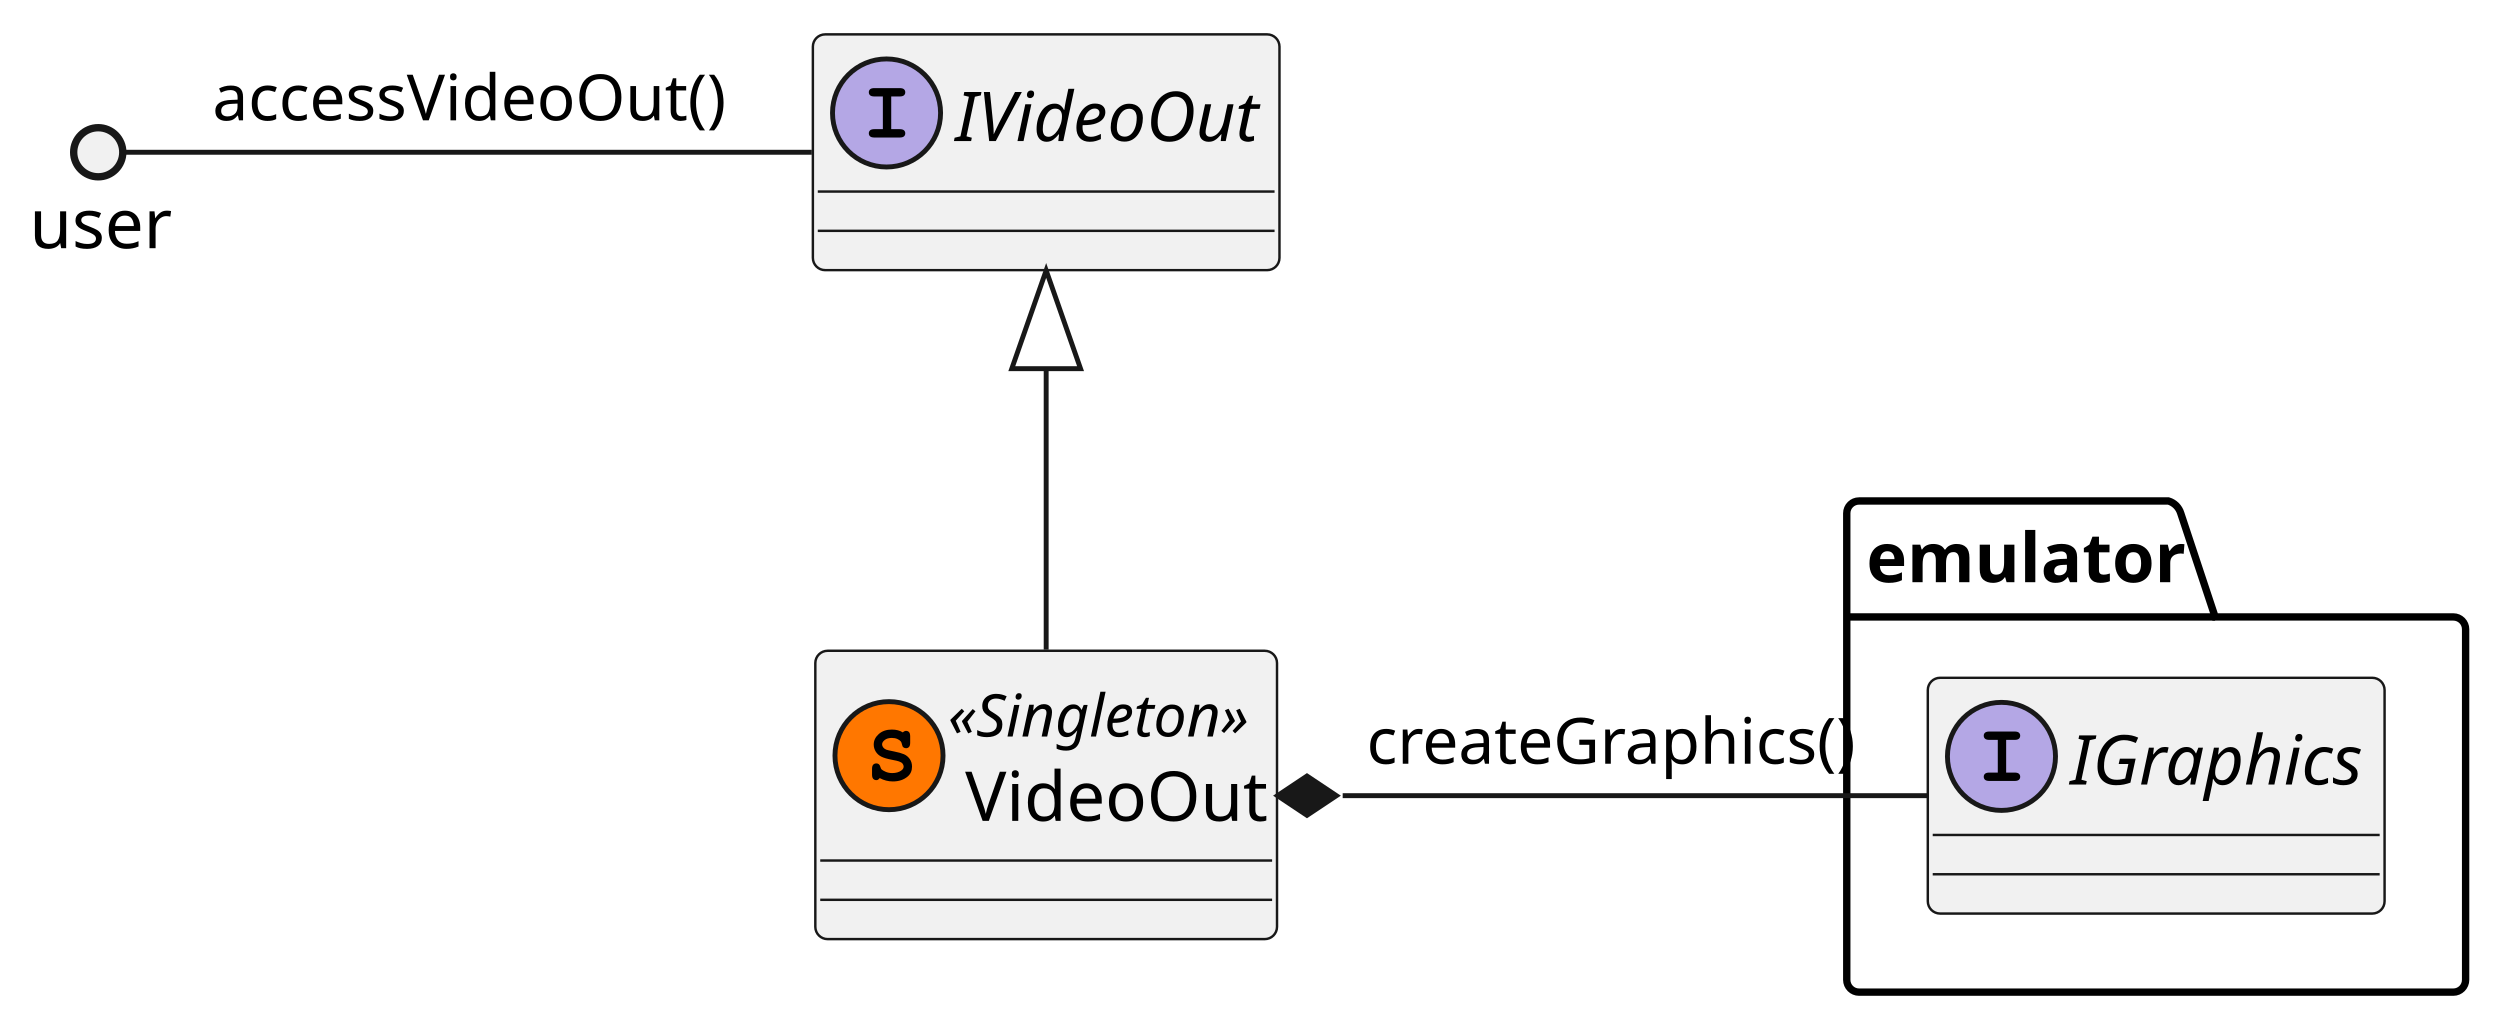
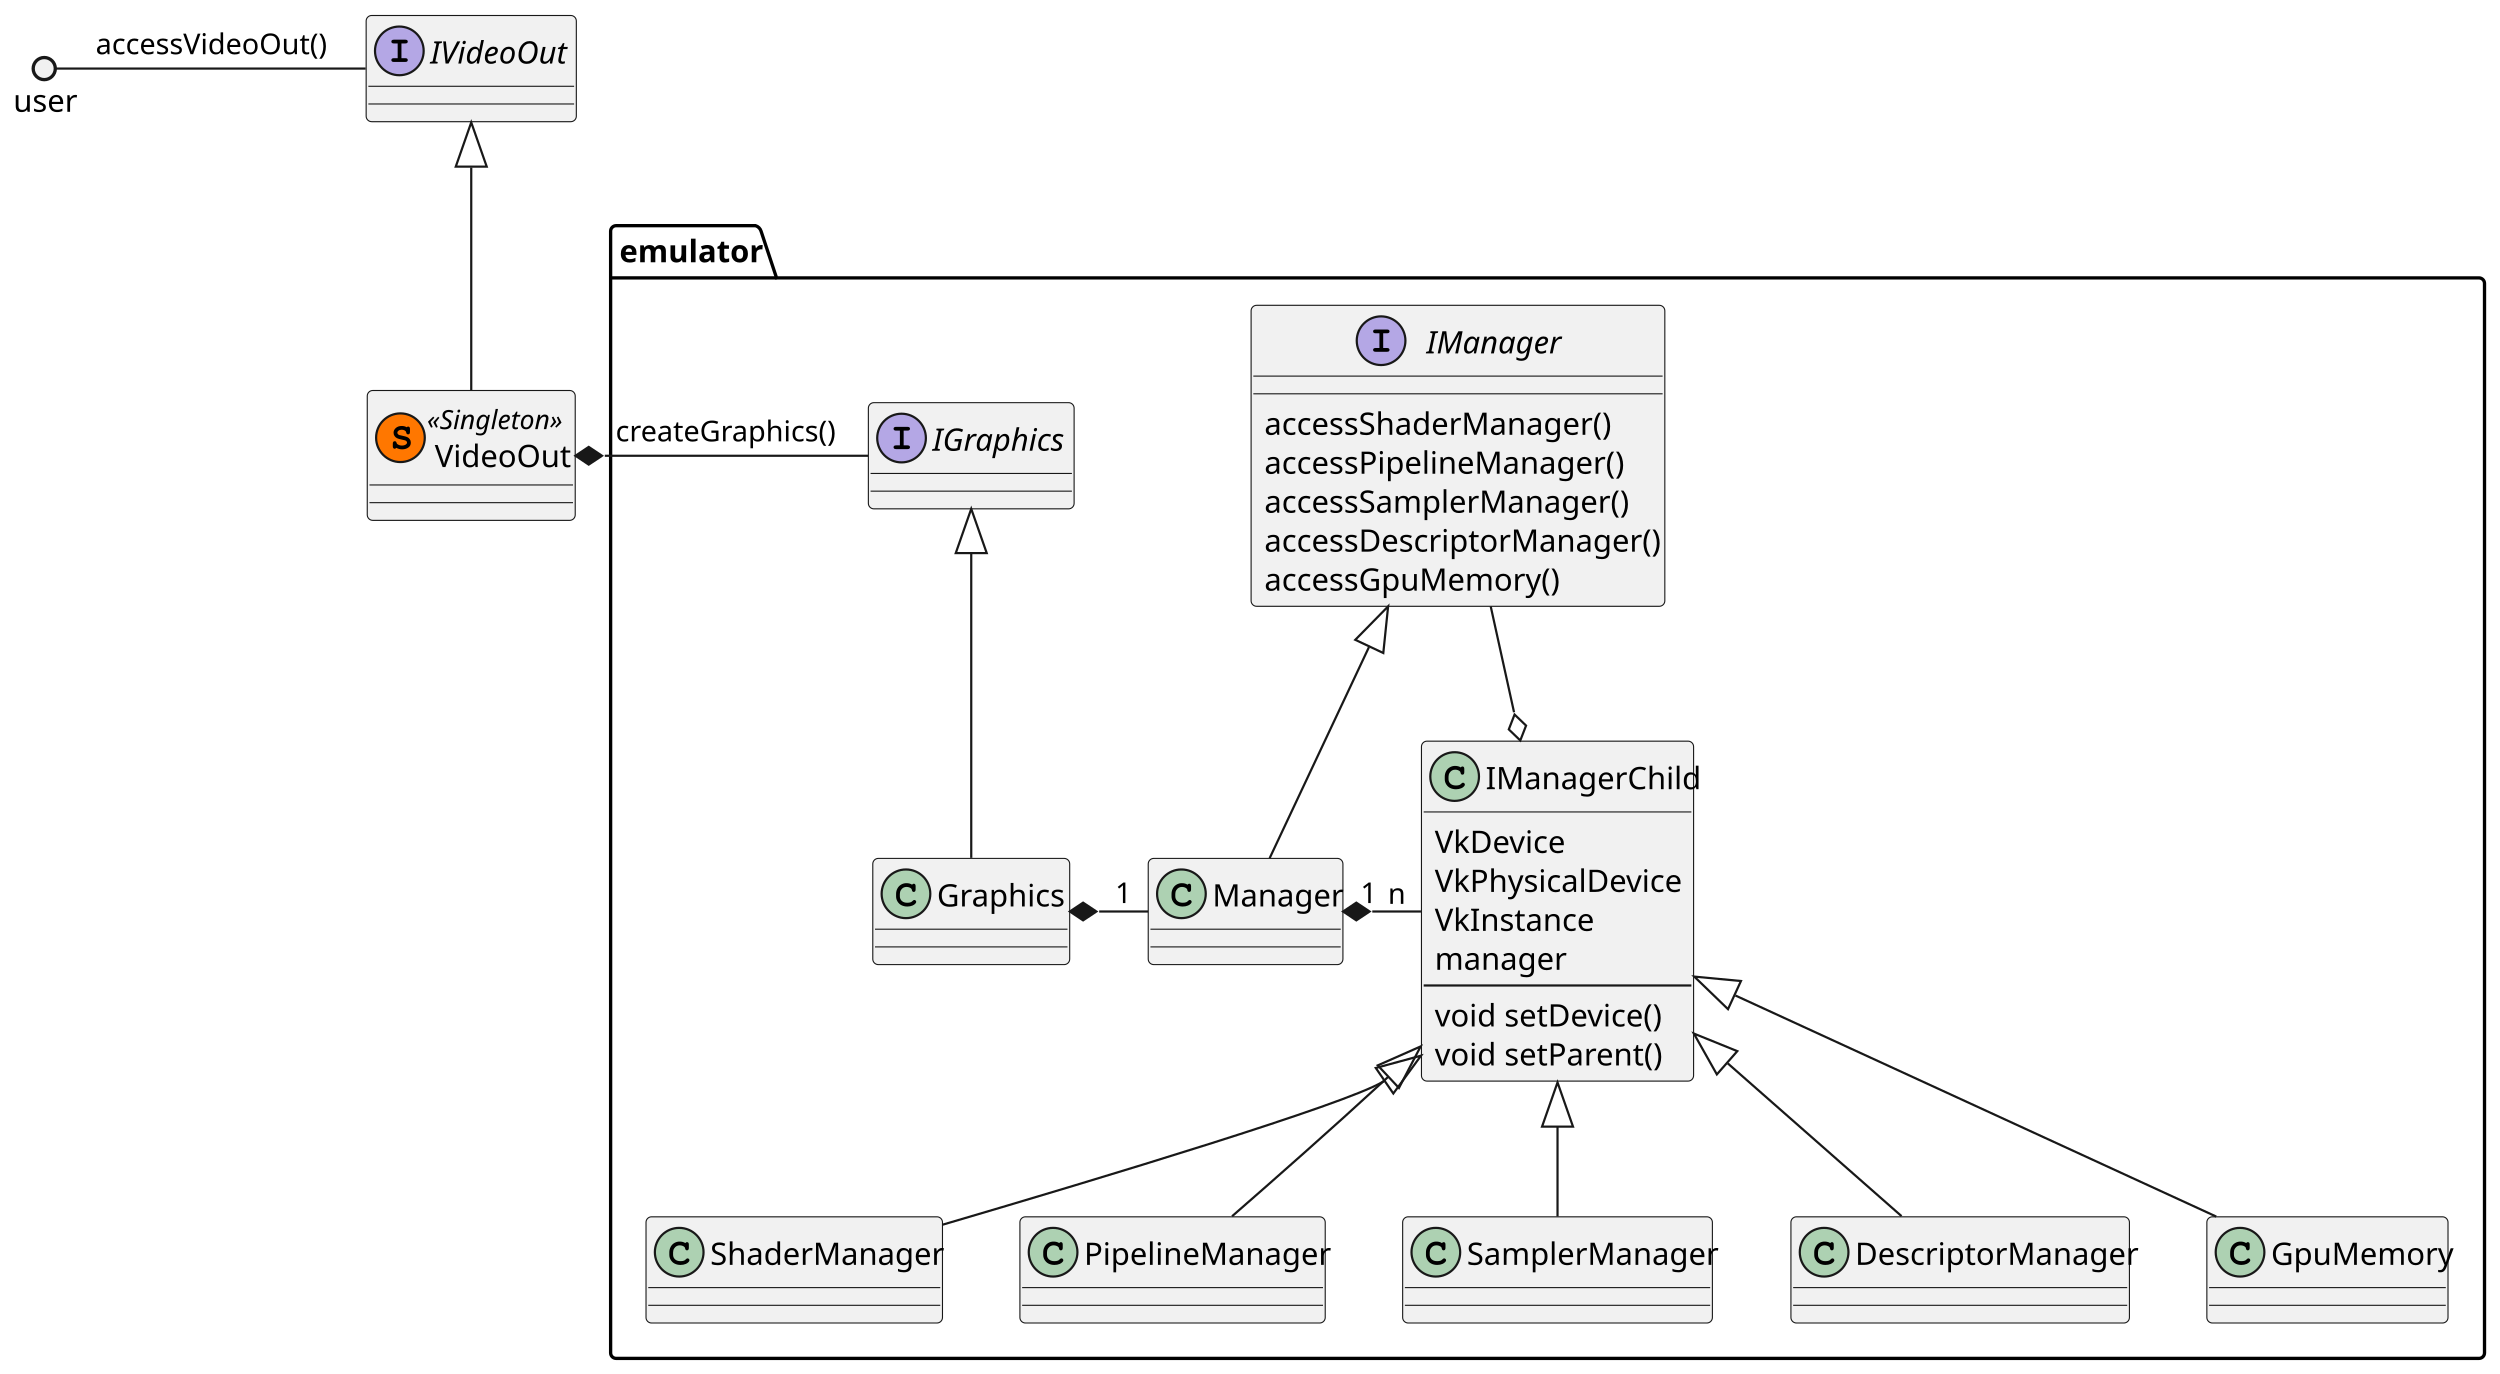
- <svg xmlns="http://www.w3.org/2000/svg" contentStyleType="text/css" height="209px" preserveAspectRatio="none" style="width:509px;height:209px;background:#FFFFFF;" version="1.1" viewBox="0 0 509 209" width="509px" zoomAndPan="magnify">
+ <svg xmlns="http://www.w3.org/2000/svg" contentStyleType="text/css" height="621px" preserveAspectRatio="none" style="width:1130px;height:621px;background:#FFFFFF;" version="1.1" viewBox="0 0 1130 621" width="1130px" zoomAndPan="magnify">
  <defs />
  <g>
    <g id="cluster_emulator">
-       <path d="M378.5,102 L441.5,102 A3.75,3.75 0 0 1 444,104.5 L451,125.609 L499.5,125.609 A2.5,2.5 0 0 1 502,128.109 L502,199.5 A2.5,2.5 0 0 1 499.5,202 L378.5,202 A2.5,2.5 0 0 1 376,199.5 L376,104.5 A2.5,2.5 0 0 1 378.5,102 " fill="none" style="stroke:#000000;stroke-width:1.5;" />
-       <line style="stroke:#000000;stroke-width:1.5;" x1="376" x2="451" y1="125.609" y2="125.609" />
-       <text fill="#000000" font-family="sans-serif" font-size="14" font-weight="bold" lengthAdjust="spacing" textLength="62" x="380" y="118.533">emulator</text>
+       <path d="M278.5,102 L341.5,102 A3.75,3.75 0 0 1 344,104.5 L351,125.609 L1120.5,125.609 A2.5,2.5 0 0 1 1123,128.109 L1123,611.5 A2.5,2.5 0 0 1 1120.5,614 L278.5,614 A2.5,2.5 0 0 1 276,611.5 L276,104.5 A2.5,2.5 0 0 1 278.5,102 " fill="none" style="stroke:#000000;stroke-width:1.5;" />
+       <line style="stroke:#000000;stroke-width:1.5;" x1="276" x2="351" y1="125.609" y2="125.609" />
+       <text fill="#000000" font-family="sans-serif" font-size="14" font-weight="bold" lengthAdjust="spacing" textLength="62" x="280" y="118.533">emulator</text>
+     </g>
+     <g id="elem_Graphics">
+       <rect codeLine="12" fill="#F1F1F1" height="48" id="Graphics" rx="2.5" ry="2.5" style="stroke:#181818;stroke-width:0.5;" width="89" x="394.5" y="388" />
+       <ellipse cx="409.5" cy="404" fill="#ADD1B2" rx="11" ry="11" style="stroke:#181818;stroke-width:1.0;" />
+       <path d="M412.266,399.875 Q412.422,399.656 412.609,399.547 Q412.797,399.438 413.016,399.438 Q413.391,399.438 413.625,399.695 Q413.859,399.953 413.859,400.562 L413.859,402.016 Q413.859,402.625 413.625,402.891 Q413.391,403.156 413.016,403.156 Q412.672,403.156 412.469,402.953 Q412.266,402.766 412.156,402.25 Q412.109,401.891 411.922,401.703 Q411.594,401.328 410.984,401.109 Q410.375,400.891 409.75,400.891 Q408.984,400.891 408.352,401.219 Q407.719,401.547 407.227,402.297 Q406.734,403.047 406.734,404.078 L406.734,405.172 Q406.734,406.406 407.625,407.227 Q408.516,408.047 410.109,408.047 Q411.047,408.047 411.703,407.797 Q412.094,407.641 412.516,407.203 Q412.781,406.938 412.93,406.859 Q413.078,406.781 413.281,406.781 Q413.609,406.781 413.867,407.039 Q414.125,407.297 414.125,407.641 Q414.125,407.984 413.781,408.391 Q413.281,408.969 412.484,409.297 Q411.406,409.75 410.109,409.75 Q408.594,409.75 407.391,409.125 Q406.406,408.625 405.719,407.555 Q405.031,406.484 405.031,405.203 L405.031,404.047 Q405.031,402.719 405.648,401.57 Q406.266,400.422 407.359,399.805 Q408.453,399.188 409.688,399.188 Q410.422,399.188 411.07,399.352 Q411.719,399.516 412.266,399.875 Z " fill="#000000" />
+       <text fill="#000000" font-family="sans-serif" font-size="14" lengthAdjust="spacing" textLength="57" x="423.5" y="409.728">Graphics</text>
+       <line style="stroke:#181818;stroke-width:0.5;" x1="395.5" x2="482.5" y1="420" y2="420" />
+       <line style="stroke:#181818;stroke-width:0.5;" x1="395.5" x2="482.5" y1="428" y2="428" />
    </g>
    <g id="elem_IGraphics">
-       <rect codeLine="12" fill="#F1F1F1" height="48" id="IGraphics" rx="2.5" ry="2.5" style="stroke:#181818;stroke-width:0.5;" width="93" x="392.5" y="138" />
-       <ellipse cx="407.5" cy="154" fill="#B4A7E5" rx="11" ry="11" style="stroke:#181818;stroke-width:1.0;" />
-       <path d="M408.453,150.641 L408.453,157.297 L410.172,157.297 Q410.781,157.297 411.047,157.531 Q411.312,157.766 411.312,158.156 Q411.312,158.531 411.047,158.766 Q410.781,159 410.172,159 L405.031,159 Q404.422,159 404.156,158.766 Q403.891,158.531 403.891,158.141 Q403.891,157.766 404.156,157.531 Q404.422,157.297 405.031,157.297 L406.75,157.297 L406.75,150.641 L405.031,150.641 Q404.422,150.641 404.156,150.406 Q403.891,150.172 403.891,149.781 Q403.891,149.406 404.156,149.172 Q404.422,148.938 405.031,148.938 L410.172,148.938 Q410.781,148.938 411.047,149.172 Q411.312,149.406 411.312,149.781 Q411.312,150.172 411.047,150.406 Q410.781,150.641 410.172,150.641 L408.453,150.641 Z " fill="#000000" />
-       <text fill="#000000" font-family="sans-serif" font-size="14" font-style="italic" lengthAdjust="spacing" textLength="61" x="421.5" y="159.728">IGraphics</text>
-       <line style="stroke:#181818;stroke-width:0.5;" x1="393.5" x2="484.5" y1="170" y2="170" />
-       <line style="stroke:#181818;stroke-width:0.5;" x1="393.5" x2="484.5" y1="178" y2="178" />
+       <rect codeLine="13" fill="#F1F1F1" height="48" id="IGraphics" rx="2.5" ry="2.5" style="stroke:#181818;stroke-width:0.5;" width="93" x="392.5" y="182" />
+       <ellipse cx="407.5" cy="198" fill="#B4A7E5" rx="11" ry="11" style="stroke:#181818;stroke-width:1.0;" />
+       <path d="M408.453,194.641 L408.453,201.297 L410.172,201.297 Q410.781,201.297 411.047,201.531 Q411.312,201.766 411.312,202.156 Q411.312,202.531 411.047,202.766 Q410.781,203 410.172,203 L405.031,203 Q404.422,203 404.156,202.766 Q403.891,202.531 403.891,202.141 Q403.891,201.766 404.156,201.531 Q404.422,201.297 405.031,201.297 L406.75,201.297 L406.75,194.641 L405.031,194.641 Q404.422,194.641 404.156,194.406 Q403.891,194.172 403.891,193.781 Q403.891,193.406 404.156,193.172 Q404.422,192.938 405.031,192.938 L410.172,192.938 Q410.781,192.938 411.047,193.172 Q411.312,193.406 411.312,193.781 Q411.312,194.172 411.047,194.406 Q410.781,194.641 410.172,194.641 L408.453,194.641 Z " fill="#000000" />
+       <text fill="#000000" font-family="sans-serif" font-size="14" font-style="italic" lengthAdjust="spacing" textLength="61" x="421.5" y="203.728">IGraphics</text>
+       <line style="stroke:#181818;stroke-width:0.5;" x1="393.5" x2="484.5" y1="214" y2="214" />
+       <line style="stroke:#181818;stroke-width:0.5;" x1="393.5" x2="484.5" y1="222" y2="222" />
+     </g>
+     <g id="elem_IManager">
+       <rect codeLine="15" fill="#F1F1F1" height="136.047" id="IManager" rx="2.5" ry="2.5" style="stroke:#181818;stroke-width:0.5;" width="187" x="565.5" y="138" />
+       <ellipse cx="624.25" cy="154" fill="#B4A7E5" rx="11" ry="11" style="stroke:#181818;stroke-width:1.0;" />
+       <path d="M625.203,150.641 L625.203,157.297 L626.922,157.297 Q627.531,157.297 627.797,157.531 Q628.062,157.766 628.062,158.156 Q628.062,158.531 627.797,158.766 Q627.531,159 626.922,159 L621.781,159 Q621.172,159 620.906,158.766 Q620.641,158.531 620.641,158.141 Q620.641,157.766 620.906,157.531 Q621.172,157.297 621.781,157.297 L623.5,157.297 L623.5,150.641 L621.781,150.641 Q621.172,150.641 620.906,150.406 Q620.641,150.172 620.641,149.781 Q620.641,149.406 620.906,149.172 Q621.172,148.938 621.781,148.938 L626.922,148.938 Q627.531,148.938 627.797,149.172 Q628.062,149.406 628.062,149.781 Q628.062,150.172 627.797,150.406 Q627.531,150.641 626.922,150.641 L625.203,150.641 Z " fill="#000000" />
+       <text fill="#000000" font-family="sans-serif" font-size="14" font-style="italic" lengthAdjust="spacing" textLength="61" x="644.75" y="159.728">IManager</text>
+       <line style="stroke:#181818;stroke-width:0.5;" x1="566.5" x2="751.5" y1="170" y2="170" />
+       <line style="stroke:#181818;stroke-width:0.5;" x1="566.5" x2="751.5" y1="178" y2="178" />
+       <text fill="#000000" font-family="sans-serif" font-size="14" lengthAdjust="spacing" textLength="156" x="571.5" y="196.533">accessShaderManager()</text>
+       <text fill="#000000" font-family="sans-serif" font-size="14" lengthAdjust="spacing" textLength="160" x="571.5" y="214.143">accessPipelineManager()</text>
+       <text fill="#000000" font-family="sans-serif" font-size="14" lengthAdjust="spacing" textLength="162" x="571.5" y="231.752">accessSamplerManager()</text>
+       <text fill="#000000" font-family="sans-serif" font-size="14" lengthAdjust="spacing" textLength="175" x="571.5" y="249.361">accessDescriptorManager()</text>
+       <text fill="#000000" font-family="sans-serif" font-size="14" lengthAdjust="spacing" textLength="131" x="571.5" y="266.971">accessGpuMemory()</text>
+     </g>
+     <g id="elem_Manager">
+       <rect codeLine="23" fill="#F1F1F1" height="48" id="Manager" rx="2.5" ry="2.5" style="stroke:#181818;stroke-width:0.5;" width="88" x="519" y="388" />
+       <ellipse cx="534" cy="404" fill="#ADD1B2" rx="11" ry="11" style="stroke:#181818;stroke-width:1.0;" />
+       <path d="M536.766,399.875 Q536.922,399.656 537.109,399.547 Q537.297,399.438 537.516,399.438 Q537.891,399.438 538.125,399.695 Q538.359,399.953 538.359,400.562 L538.359,402.016 Q538.359,402.625 538.125,402.891 Q537.891,403.156 537.516,403.156 Q537.172,403.156 536.969,402.953 Q536.766,402.766 536.656,402.25 Q536.609,401.891 536.422,401.703 Q536.094,401.328 535.484,401.109 Q534.875,400.891 534.25,400.891 Q533.484,400.891 532.852,401.219 Q532.219,401.547 531.727,402.297 Q531.234,403.047 531.234,404.078 L531.234,405.172 Q531.234,406.406 532.125,407.227 Q533.016,408.047 534.609,408.047 Q535.547,408.047 536.203,407.797 Q536.594,407.641 537.016,407.203 Q537.281,406.938 537.43,406.859 Q537.578,406.781 537.781,406.781 Q538.109,406.781 538.367,407.039 Q538.625,407.297 538.625,407.641 Q538.625,407.984 538.281,408.391 Q537.781,408.969 536.984,409.297 Q535.906,409.75 534.609,409.75 Q533.094,409.75 531.891,409.125 Q530.906,408.625 530.219,407.555 Q529.531,406.484 529.531,405.203 L529.531,404.047 Q529.531,402.719 530.148,401.57 Q530.766,400.422 531.859,399.805 Q532.953,399.188 534.188,399.188 Q534.922,399.188 535.57,399.352 Q536.219,399.516 536.766,399.875 Z " fill="#000000" />
+       <text fill="#000000" font-family="sans-serif" font-size="14" lengthAdjust="spacing" textLength="56" x="548" y="409.728">Manager</text>
+       <line style="stroke:#181818;stroke-width:0.5;" x1="520" x2="606" y1="420" y2="420" />
+       <line style="stroke:#181818;stroke-width:0.5;" x1="520" x2="606" y1="428" y2="428" />
+     </g>
+     <g id="elem_IManagerChild">
+       <rect codeLine="25" fill="#F1F1F1" height="153.656" id="IManagerChild" rx="2.5" ry="2.5" style="stroke:#181818;stroke-width:0.5;" width="123" x="642.5" y="335" />
+       <ellipse cx="657.5" cy="351" fill="#ADD1B2" rx="11" ry="11" style="stroke:#181818;stroke-width:1.0;" />
+       <path d="M660.266,346.875 Q660.422,346.656 660.609,346.547 Q660.797,346.438 661.016,346.438 Q661.391,346.438 661.625,346.695 Q661.859,346.953 661.859,347.562 L661.859,349.016 Q661.859,349.625 661.625,349.891 Q661.391,350.156 661.016,350.156 Q660.672,350.156 660.469,349.953 Q660.266,349.766 660.156,349.25 Q660.109,348.891 659.922,348.703 Q659.594,348.328 658.984,348.109 Q658.375,347.891 657.75,347.891 Q656.984,347.891 656.352,348.219 Q655.719,348.547 655.227,349.297 Q654.734,350.047 654.734,351.078 L654.734,352.172 Q654.734,353.406 655.625,354.227 Q656.516,355.047 658.109,355.047 Q659.047,355.047 659.703,354.797 Q660.094,354.641 660.516,354.203 Q660.781,353.938 660.93,353.859 Q661.078,353.781 661.281,353.781 Q661.609,353.781 661.867,354.039 Q662.125,354.297 662.125,354.641 Q662.125,354.984 661.781,355.391 Q661.281,355.969 660.484,356.297 Q659.406,356.75 658.109,356.75 Q656.594,356.75 655.391,356.125 Q654.406,355.625 653.719,354.555 Q653.031,353.484 653.031,352.203 L653.031,351.047 Q653.031,349.719 653.648,348.57 Q654.266,347.422 655.359,346.805 Q656.453,346.188 657.688,346.188 Q658.422,346.188 659.07,346.352 Q659.719,346.516 660.266,346.875 Z " fill="#000000" />
+       <text fill="#000000" font-family="sans-serif" font-size="14" lengthAdjust="spacing" textLength="91" x="671.5" y="356.728">IManagerChild</text>
+       <line style="stroke:#181818;stroke-width:0.5;" x1="643.5" x2="764.5" y1="367" y2="367" />
+       <text fill="#000000" font-family="sans-serif" font-size="14" lengthAdjust="spacing" textLength="59" x="648.5" y="385.533">VkDevice</text>
+       <text fill="#000000" font-family="sans-serif" font-size="14" lengthAdjust="spacing" textLength="111" x="648.5" y="403.143">VkPhysicalDevice</text>
+       <text fill="#000000" font-family="sans-serif" font-size="14" lengthAdjust="spacing" textLength="69" x="648.5" y="420.752">VkInstance</text>
+       <text fill="#000000" font-family="sans-serif" font-size="14" lengthAdjust="spacing" textLength="56" x="648.5" y="438.361">manager</text>
+       <line style="stroke:#181818;stroke-width:1.0;" x1="643.5" x2="764.5" y1="445.438" y2="445.438" />
+       <text fill="#000000" font-family="sans-serif" font-size="14" lengthAdjust="spacing" textLength="102" x="648.5" y="463.971">void setDevice()</text>
+       <text fill="#000000" font-family="sans-serif" font-size="14" lengthAdjust="spacing" textLength="101" x="648.5" y="481.58">void setParent()</text>
+     </g>
+     <g id="elem_ShaderManager">
+       <rect codeLine="35" fill="#F1F1F1" height="48" id="ShaderManager" rx="2.5" ry="2.5" style="stroke:#181818;stroke-width:0.5;" width="134" x="292" y="550" />
+       <ellipse cx="307" cy="566" fill="#ADD1B2" rx="11" ry="11" style="stroke:#181818;stroke-width:1.0;" />
+       <path d="M309.766,561.875 Q309.922,561.656 310.109,561.547 Q310.297,561.438 310.516,561.438 Q310.891,561.438 311.125,561.695 Q311.359,561.953 311.359,562.562 L311.359,564.016 Q311.359,564.625 311.125,564.891 Q310.891,565.156 310.516,565.156 Q310.172,565.156 309.969,564.953 Q309.766,564.766 309.656,564.25 Q309.609,563.891 309.422,563.703 Q309.094,563.328 308.484,563.109 Q307.875,562.891 307.25,562.891 Q306.484,562.891 305.852,563.219 Q305.219,563.547 304.727,564.297 Q304.234,565.047 304.234,566.078 L304.234,567.172 Q304.234,568.406 305.125,569.227 Q306.016,570.047 307.609,570.047 Q308.547,570.047 309.203,569.797 Q309.594,569.641 310.016,569.203 Q310.281,568.938 310.43,568.859 Q310.578,568.781 310.781,568.781 Q311.109,568.781 311.367,569.039 Q311.625,569.297 311.625,569.641 Q311.625,569.984 311.281,570.391 Q310.781,570.969 309.984,571.297 Q308.906,571.75 307.609,571.75 Q306.094,571.75 304.891,571.125 Q303.906,570.625 303.219,569.555 Q302.531,568.484 302.531,567.203 L302.531,566.047 Q302.531,564.719 303.148,563.57 Q303.766,562.422 304.859,561.805 Q305.953,561.188 307.188,561.188 Q307.922,561.188 308.57,561.352 Q309.219,561.516 309.766,561.875 Z " fill="#000000" />
+       <text fill="#000000" font-family="sans-serif" font-size="14" lengthAdjust="spacing" textLength="102" x="321" y="571.729">ShaderManager</text>
+       <line style="stroke:#181818;stroke-width:0.5;" x1="293" x2="425" y1="582" y2="582" />
+       <line style="stroke:#181818;stroke-width:0.5;" x1="293" x2="425" y1="590" y2="590" />
+     </g>
+     <g id="elem_PipelineManager">
+       <rect codeLine="36" fill="#F1F1F1" height="48" id="PipelineManager" rx="2.5" ry="2.5" style="stroke:#181818;stroke-width:0.5;" width="138" x="461" y="550" />
+       <ellipse cx="476" cy="566" fill="#ADD1B2" rx="11" ry="11" style="stroke:#181818;stroke-width:1.0;" />
+       <path d="M478.766,561.875 Q478.922,561.656 479.109,561.547 Q479.297,561.438 479.516,561.438 Q479.891,561.438 480.125,561.695 Q480.359,561.953 480.359,562.562 L480.359,564.016 Q480.359,564.625 480.125,564.891 Q479.891,565.156 479.516,565.156 Q479.172,565.156 478.969,564.953 Q478.766,564.766 478.656,564.25 Q478.609,563.891 478.422,563.703 Q478.094,563.328 477.484,563.109 Q476.875,562.891 476.25,562.891 Q475.484,562.891 474.852,563.219 Q474.219,563.547 473.727,564.297 Q473.234,565.047 473.234,566.078 L473.234,567.172 Q473.234,568.406 474.125,569.227 Q475.016,570.047 476.609,570.047 Q477.547,570.047 478.203,569.797 Q478.594,569.641 479.016,569.203 Q479.281,568.938 479.43,568.859 Q479.578,568.781 479.781,568.781 Q480.109,568.781 480.367,569.039 Q480.625,569.297 480.625,569.641 Q480.625,569.984 480.281,570.391 Q479.781,570.969 478.984,571.297 Q477.906,571.75 476.609,571.75 Q475.094,571.75 473.891,571.125 Q472.906,570.625 472.219,569.555 Q471.531,568.484 471.531,567.203 L471.531,566.047 Q471.531,564.719 472.148,563.57 Q472.766,562.422 473.859,561.805 Q474.953,561.188 476.188,561.188 Q476.922,561.188 477.57,561.352 Q478.219,561.516 478.766,561.875 Z " fill="#000000" />
+       <text fill="#000000" font-family="sans-serif" font-size="14" lengthAdjust="spacing" textLength="106" x="490" y="571.729">PipelineManager</text>
+       <line style="stroke:#181818;stroke-width:0.5;" x1="462" x2="598" y1="582" y2="582" />
+       <line style="stroke:#181818;stroke-width:0.5;" x1="462" x2="598" y1="590" y2="590" />
+     </g>
+     <g id="elem_SamplerManager">
+       <rect codeLine="37" fill="#F1F1F1" height="48" id="SamplerManager" rx="2.5" ry="2.5" style="stroke:#181818;stroke-width:0.5;" width="140" x="634" y="550" />
+       <ellipse cx="649" cy="566" fill="#ADD1B2" rx="11" ry="11" style="stroke:#181818;stroke-width:1.0;" />
+       <path d="M651.766,561.875 Q651.922,561.656 652.109,561.547 Q652.297,561.438 652.516,561.438 Q652.891,561.438 653.125,561.695 Q653.359,561.953 653.359,562.562 L653.359,564.016 Q653.359,564.625 653.125,564.891 Q652.891,565.156 652.516,565.156 Q652.172,565.156 651.969,564.953 Q651.766,564.766 651.656,564.25 Q651.609,563.891 651.422,563.703 Q651.094,563.328 650.484,563.109 Q649.875,562.891 649.25,562.891 Q648.484,562.891 647.852,563.219 Q647.219,563.547 646.727,564.297 Q646.234,565.047 646.234,566.078 L646.234,567.172 Q646.234,568.406 647.125,569.227 Q648.016,570.047 649.609,570.047 Q650.547,570.047 651.203,569.797 Q651.594,569.641 652.016,569.203 Q652.281,568.938 652.43,568.859 Q652.578,568.781 652.781,568.781 Q653.109,568.781 653.367,569.039 Q653.625,569.297 653.625,569.641 Q653.625,569.984 653.281,570.391 Q652.781,570.969 651.984,571.297 Q650.906,571.75 649.609,571.75 Q648.094,571.75 646.891,571.125 Q645.906,570.625 645.219,569.555 Q644.531,568.484 644.531,567.203 L644.531,566.047 Q644.531,564.719 645.148,563.57 Q645.766,562.422 646.859,561.805 Q647.953,561.188 649.188,561.188 Q649.922,561.188 650.57,561.352 Q651.219,561.516 651.766,561.875 Z " fill="#000000" />
+       <text fill="#000000" font-family="sans-serif" font-size="14" lengthAdjust="spacing" textLength="108" x="663" y="571.729">SamplerManager</text>
+       <line style="stroke:#181818;stroke-width:0.5;" x1="635" x2="773" y1="582" y2="582" />
+       <line style="stroke:#181818;stroke-width:0.5;" x1="635" x2="773" y1="590" y2="590" />
+     </g>
+     <g id="elem_DescriptorManager">
+       <rect codeLine="38" fill="#F1F1F1" height="48" id="DescriptorManager" rx="2.5" ry="2.5" style="stroke:#181818;stroke-width:0.5;" width="153" x="809.5" y="550" />
+       <ellipse cx="824.5" cy="566" fill="#ADD1B2" rx="11" ry="11" style="stroke:#181818;stroke-width:1.0;" />
+       <path d="M827.266,561.875 Q827.422,561.656 827.609,561.547 Q827.797,561.438 828.016,561.438 Q828.391,561.438 828.625,561.695 Q828.859,561.953 828.859,562.562 L828.859,564.016 Q828.859,564.625 828.625,564.891 Q828.391,565.156 828.016,565.156 Q827.672,565.156 827.469,564.953 Q827.266,564.766 827.156,564.25 Q827.109,563.891 826.922,563.703 Q826.594,563.328 825.984,563.109 Q825.375,562.891 824.75,562.891 Q823.984,562.891 823.352,563.219 Q822.719,563.547 822.227,564.297 Q821.734,565.047 821.734,566.078 L821.734,567.172 Q821.734,568.406 822.625,569.227 Q823.516,570.047 825.109,570.047 Q826.047,570.047 826.703,569.797 Q827.094,569.641 827.516,569.203 Q827.781,568.938 827.93,568.859 Q828.078,568.781 828.281,568.781 Q828.609,568.781 828.867,569.039 Q829.125,569.297 829.125,569.641 Q829.125,569.984 828.781,570.391 Q828.281,570.969 827.484,571.297 Q826.406,571.75 825.109,571.75 Q823.594,571.75 822.391,571.125 Q821.406,570.625 820.719,569.555 Q820.031,568.484 820.031,567.203 L820.031,566.047 Q820.031,564.719 820.648,563.57 Q821.266,562.422 822.359,561.805 Q823.453,561.188 824.688,561.188 Q825.422,561.188 826.07,561.352 Q826.719,561.516 827.266,561.875 Z " fill="#000000" />
+       <text fill="#000000" font-family="sans-serif" font-size="14" lengthAdjust="spacing" textLength="121" x="838.5" y="571.729">DescriptorManager</text>
+       <line style="stroke:#181818;stroke-width:0.5;" x1="810.5" x2="961.5" y1="582" y2="582" />
+       <line style="stroke:#181818;stroke-width:0.5;" x1="810.5" x2="961.5" y1="590" y2="590" />
+     </g>
+     <g id="elem_GpuMemory">
+       <rect codeLine="39" fill="#F1F1F1" height="48" id="GpuMemory" rx="2.5" ry="2.5" style="stroke:#181818;stroke-width:0.5;" width="109" x="997.5" y="550" />
+       <ellipse cx="1012.5" cy="566" fill="#ADD1B2" rx="11" ry="11" style="stroke:#181818;stroke-width:1.0;" />
+       <path d="M1015.266,561.875 Q1015.422,561.656 1015.609,561.547 Q1015.797,561.438 1016.016,561.438 Q1016.391,561.438 1016.625,561.695 Q1016.859,561.953 1016.859,562.562 L1016.859,564.016 Q1016.859,564.625 1016.625,564.891 Q1016.391,565.156 1016.016,565.156 Q1015.672,565.156 1015.469,564.953 Q1015.266,564.766 1015.156,564.25 Q1015.109,563.891 1014.922,563.703 Q1014.594,563.328 1013.984,563.109 Q1013.375,562.891 1012.75,562.891 Q1011.984,562.891 1011.352,563.219 Q1010.719,563.547 1010.227,564.297 Q1009.734,565.047 1009.734,566.078 L1009.734,567.172 Q1009.734,568.406 1010.625,569.227 Q1011.516,570.047 1013.109,570.047 Q1014.047,570.047 1014.703,569.797 Q1015.094,569.641 1015.516,569.203 Q1015.781,568.938 1015.93,568.859 Q1016.078,568.781 1016.281,568.781 Q1016.609,568.781 1016.867,569.039 Q1017.125,569.297 1017.125,569.641 Q1017.125,569.984 1016.781,570.391 Q1016.281,570.969 1015.484,571.297 Q1014.406,571.75 1013.109,571.75 Q1011.594,571.75 1010.391,571.125 Q1009.406,570.625 1008.719,569.555 Q1008.031,568.484 1008.031,567.203 L1008.031,566.047 Q1008.031,564.719 1008.648,563.57 Q1009.266,562.422 1010.359,561.805 Q1011.453,561.188 1012.688,561.188 Q1013.422,561.188 1014.07,561.352 Q1014.719,561.516 1015.266,561.875 Z " fill="#000000" />
+       <text fill="#000000" font-family="sans-serif" font-size="14" lengthAdjust="spacing" textLength="77" x="1026.5" y="571.729">GpuMemory</text>
+       <line style="stroke:#181818;stroke-width:0.5;" x1="998.5" x2="1105.5" y1="582" y2="582" />
+       <line style="stroke:#181818;stroke-width:0.5;" x1="998.5" x2="1105.5" y1="590" y2="590" />
    </g>
    <g id="elem_IVideoOut">
      <rect codeLine="3" fill="#F1F1F1" height="48" id="IVideoOut" rx="2.5" ry="2.5" style="stroke:#181818;stroke-width:0.5;" width="95" x="165.5" y="7" />
      <ellipse cx="180.5" cy="23" fill="#B4A7E5" rx="11" ry="11" style="stroke:#181818;stroke-width:1.0;" />
      <path d="M181.453,19.641 L181.453,26.297 L183.172,26.297 Q183.781,26.297 184.047,26.531 Q184.312,26.766 184.312,27.156 Q184.312,27.531 184.047,27.766 Q183.781,28 183.172,28 L178.031,28 Q177.422,28 177.156,27.766 Q176.891,27.531 176.891,27.141 Q176.891,26.766 177.156,26.531 Q177.422,26.297 178.031,26.297 L179.75,26.297 L179.75,19.641 L178.031,19.641 Q177.422,19.641 177.156,19.406 Q176.891,19.172 176.891,18.781 Q176.891,18.406 177.156,18.172 Q177.422,17.938 178.031,17.938 L183.172,17.938 Q183.781,17.938 184.047,18.172 Q184.312,18.406 184.312,18.781 Q184.312,19.172 184.047,19.406 Q183.781,19.641 183.172,19.641 L181.453,19.641 Z " fill="#000000" />
      <text fill="#000000" font-family="sans-serif" font-size="14" font-style="italic" lengthAdjust="spacing" textLength="63" x="194.5" y="28.729">IVideoOut</text>
      <line style="stroke:#181818;stroke-width:0.5;" x1="166.5" x2="259.5" y1="39" y2="39" />
      <line style="stroke:#181818;stroke-width:0.5;" x1="166.5" x2="259.5" y1="47" y2="47" />
    </g>
    <g id="elem_VideoOut">
-       <rect codeLine="5" fill="#F1F1F1" height="58.703" id="VideoOut" rx="2.5" ry="2.5" style="stroke:#181818;stroke-width:0.5;" width="94" x="166" y="132.5" />
-       <ellipse cx="181" cy="153.852" fill="#FF7700" rx="11" ry="11" style="stroke:#181818;stroke-width:1.0;" />
-       <path d="M179.109,158.414 Q178.891,158.68 178.75,158.758 Q178.609,158.836 178.422,158.836 Q178.031,158.836 177.789,158.57 Q177.547,158.305 177.547,157.711 L177.547,156.555 Q177.547,155.945 177.789,155.688 Q178.031,155.43 178.422,155.43 Q178.719,155.43 178.922,155.586 Q179.125,155.742 179.234,156.109 Q179.344,156.477 179.453,156.617 Q179.703,156.867 180.312,157.133 Q180.922,157.398 181.656,157.398 Q182.797,157.398 183.516,156.867 Q183.984,156.539 183.984,156.07 Q183.984,155.758 183.766,155.477 Q183.547,155.195 183.031,155.023 Q182.703,154.898 181.547,154.68 Q180.156,154.414 179.438,154.055 Q178.719,153.695 178.305,153.031 Q177.891,152.367 177.891,151.586 Q177.891,150.367 178.914,149.453 Q179.938,148.539 181.578,148.539 Q182.234,148.539 182.789,148.68 Q183.344,148.82 183.812,149.117 Q184.141,148.805 184.469,148.805 Q184.844,148.805 185.078,149.062 Q185.312,149.32 185.312,149.93 L185.312,151.211 Q185.312,151.82 185.078,152.078 Q184.844,152.336 184.469,152.336 Q184.156,152.336 183.922,152.148 Q183.734,152.008 183.648,151.586 Q183.562,151.164 183.422,150.977 Q183.172,150.664 182.695,150.453 Q182.219,150.242 181.578,150.242 Q180.656,150.242 180.125,150.664 Q179.594,151.086 179.594,151.555 Q179.594,151.867 179.812,152.164 Q180.031,152.461 180.453,152.633 Q180.734,152.742 182.039,153 Q183.344,153.258 184.047,153.562 Q184.75,153.867 185.219,154.523 Q185.688,155.18 185.688,156.086 Q185.688,157.352 184.797,158.102 Q183.609,159.102 181.781,159.102 Q181.078,159.102 180.414,158.93 Q179.75,158.758 179.109,158.414 Z " fill="#000000" />
-       <text fill="#000000" font-family="sans-serif" font-size="12" font-style="italic" lengthAdjust="spacing" textLength="66" x="193" y="149.957">«Singleton»</text>
-       <text fill="#000000" font-family="sans-serif" font-size="14" lengthAdjust="spacing" textLength="59" x="196.5" y="167.127">VideoOut</text>
-       <line style="stroke:#181818;stroke-width:0.5;" x1="167" x2="259" y1="175.203" y2="175.203" />
-       <line style="stroke:#181818;stroke-width:0.5;" x1="167" x2="259" y1="183.203" y2="183.203" />
+       <rect codeLine="5" fill="#F1F1F1" height="58.703" id="VideoOut" rx="2.5" ry="2.5" style="stroke:#181818;stroke-width:0.5;" width="94" x="166" y="176.5" />
+       <ellipse cx="181" cy="197.852" fill="#FF7700" rx="11" ry="11" style="stroke:#181818;stroke-width:1.0;" />
+       <path d="M179.109,202.414 Q178.891,202.68 178.75,202.758 Q178.609,202.836 178.422,202.836 Q178.031,202.836 177.789,202.57 Q177.547,202.305 177.547,201.711 L177.547,200.555 Q177.547,199.945 177.789,199.688 Q178.031,199.43 178.422,199.43 Q178.719,199.43 178.922,199.586 Q179.125,199.742 179.234,200.109 Q179.344,200.477 179.453,200.617 Q179.703,200.867 180.312,201.133 Q180.922,201.398 181.656,201.398 Q182.797,201.398 183.516,200.867 Q183.984,200.539 183.984,200.07 Q183.984,199.758 183.766,199.477 Q183.547,199.195 183.031,199.023 Q182.703,198.898 181.547,198.68 Q180.156,198.414 179.438,198.055 Q178.719,197.695 178.305,197.031 Q177.891,196.367 177.891,195.586 Q177.891,194.367 178.914,193.453 Q179.938,192.539 181.578,192.539 Q182.234,192.539 182.789,192.68 Q183.344,192.82 183.812,193.117 Q184.141,192.805 184.469,192.805 Q184.844,192.805 185.078,193.062 Q185.312,193.32 185.312,193.93 L185.312,195.211 Q185.312,195.82 185.078,196.078 Q184.844,196.336 184.469,196.336 Q184.156,196.336 183.922,196.148 Q183.734,196.008 183.648,195.586 Q183.562,195.164 183.422,194.977 Q183.172,194.664 182.695,194.453 Q182.219,194.242 181.578,194.242 Q180.656,194.242 180.125,194.664 Q179.594,195.086 179.594,195.555 Q179.594,195.867 179.812,196.164 Q180.031,196.461 180.453,196.633 Q180.734,196.742 182.039,197 Q183.344,197.258 184.047,197.562 Q184.75,197.867 185.219,198.523 Q185.688,199.18 185.688,200.086 Q185.688,201.352 184.797,202.102 Q183.609,203.102 181.781,203.102 Q181.078,203.102 180.414,202.93 Q179.75,202.758 179.109,202.414 Z " fill="#000000" />
+       <text fill="#000000" font-family="sans-serif" font-size="12" font-style="italic" lengthAdjust="spacing" textLength="66" x="193" y="193.957">«Singleton»</text>
+       <text fill="#000000" font-family="sans-serif" font-size="14" lengthAdjust="spacing" textLength="59" x="196.5" y="211.127">VideoOut</text>
+       <line style="stroke:#181818;stroke-width:0.5;" x1="167" x2="259" y1="219.203" y2="219.203" />
+       <line style="stroke:#181818;stroke-width:0.5;" x1="167" x2="259" y1="227.203" y2="227.203" />
    </g>
    <g id="elem_IVideoOutlol5">
      <ellipse cx="20" cy="31" fill="#F1F1F1" rx="5" ry="5" style="stroke:#181818;stroke-width:1.5;" />
    </g>
    <text fill="#000000" font-family="sans-serif" font-size="14" lengthAdjust="spacing" textLength="28" x="6" y="50.533">user</text>
    <g id="link_IVideoOut_VideoOut">
-       <path codeLine="7" d="M213,75.09 C213,93.9 213,115.46 213,132.27 " fill="none" id="IVideoOut-backto-VideoOut" style="stroke:#181818;stroke-width:1.0;" />
-       <polygon fill="none" points="206,75.06,213,55.06,220,75.06,206,75.06" style="stroke:#181818;stroke-width:1.0;" />
+       <path codeLine="7" d="M213,75.69 C213,107.22 213,148.89 213,176.29 " fill="none" id="IVideoOut-backto-VideoOut" style="stroke:#181818;stroke-width:1.0;" />
+       <polygon fill="none" points="206,75.33,213,55.33,220,75.33,206,75.33" style="stroke:#181818;stroke-width:1.0;" />
    </g>
    <g id="link_IVideoOutlol5_IVideoOut">
      <path d="M25.16,31 C44.82,31 116.38,31 165.28,31 " fill="none" id="IVideoOutlol5-IVideoOut" style="stroke:#181818;stroke-width:1.0;" />
      <text fill="#000000" font-family="sans-serif" font-size="13" lengthAdjust="spacing" textLength="104" x="43.25" y="24.495">accessVideoOut()</text>
    </g>
    <g id="link_VideoOut_IGraphics">
-       <path codeLine="15" d="M273.37,162 C310.7,162 357.89,162 392.35,162 " fill="none" id="VideoOut-backto-IGraphics" style="stroke:#181818;stroke-width:1.0;" />
-       <polygon fill="#181818" points="260.1,162,266.1,166,272.1,162,266.1,158,260.1,162" style="stroke:#181818;stroke-width:1.0;" />
-       <text fill="#000000" font-family="sans-serif" font-size="13" lengthAdjust="spacing" textLength="96" x="278.25" y="155.495">createGraphics()</text>
+       <path codeLine="42" d="M273.37,206 C310.7,206 357.89,206 392.35,206 " fill="none" id="VideoOut-backto-IGraphics" style="stroke:#181818;stroke-width:1.0;" />
+       <polygon fill="#181818" points="260.1,206,266.1,210,272.1,206,266.1,202,260.1,206" style="stroke:#181818;stroke-width:1.0;" />
+       <text fill="#000000" font-family="sans-serif" font-size="13" lengthAdjust="spacing" textLength="96" x="278.25" y="199.495">createGraphics()</text>
+     </g>
+     <g id="link_IGraphics_Graphics">
+       <path codeLine="43" d="M439,250.13 C439,292.12 439,354.35 439,387.77 " fill="none" id="IGraphics-backto-Graphics" style="stroke:#181818;stroke-width:1.0;" />
+       <polygon fill="none" points="432,250,439,230,446,250,432,250" style="stroke:#181818;stroke-width:1.0;" />
+     </g>
+     <g id="link_IManager_Manager">
+       <path codeLine="45" d="M618.78,292.47 C602.42,327.23 584.83,364.62 573.87,387.91 " fill="none" id="IManager-backto-Manager" style="stroke:#181818;stroke-width:1.0;" />
+       <polygon fill="none" points="612.58,289.2,627.43,274.08,625.25,295.16,612.58,289.2" style="stroke:#181818;stroke-width:1.0;" />
+     </g>
+     <g id="link_Graphics_Manager">
+       <path codeLine="46" d="M496.83,412 C504.2,412 511.57,412 518.94,412 " fill="none" id="Graphics-backto-Manager" style="stroke:#181818;stroke-width:1.0;" />
+       <polygon fill="#181818" points="483.56,412,489.56,416,495.56,412,489.56,408,483.56,412" style="stroke:#181818;stroke-width:1.0;" />
+       <text fill="#000000" font-family="sans-serif" font-size="13" lengthAdjust="spacing" textLength="7" x="504.063" y="408.199">1</text>
+     </g>
+     <g id="link_Manager_IManagerChild">
+       <path codeLine="48" d="M620.27,412 C627.6,412 634.94,412 642.28,412 " fill="none" id="Manager-backto-IManagerChild" style="stroke:#181818;stroke-width:1.0;" />
+       <polygon fill="#181818" points="607.06,412,613.06,416,619.06,412,613.06,408,607.06,412" style="stroke:#181818;stroke-width:1.0;" />
+       <text fill="#000000" font-family="sans-serif" font-size="13" lengthAdjust="spacing" textLength="7" x="614.937" y="408.199">1</text>
+       <text fill="#000000" font-family="sans-serif" font-size="13" lengthAdjust="spacing" textLength="7" x="627.331" y="408.562">n</text>
+     </g>
+     <g id="link_IManager_IManagerChild">
+       <path codeLine="50" d="M673.8,274.08 C677.17,289.38 680.81,305.88 684.35,321.94 " fill="none" id="IManager-to-IManagerChild" style="stroke:#181818;stroke-width:1.0;" />
+       <polygon fill="none" points="687.17,334.69,689.784,327.969,684.586,322.971,681.972,329.692,687.17,334.69" style="stroke:#181818;stroke-width:1.0;" />
+     </g>
+     <g id="link_IManagerChild_ShaderManager">
+       <path codeLine="52" d="M625.55,488.67 C625.37,488.78 625.18,488.89 625,489 C607.56,499.36 499.07,532.12 426.14,553.54 " fill="none" id="IManagerChild-backto-ShaderManager" style="stroke:#181818;stroke-width:1.0;" />
+       <polygon fill="none" points="621.85,482.72,642.3,477.16,629.78,494.26,621.85,482.72" style="stroke:#181818;stroke-width:1.0;" />
+     </g>
+     <g id="link_IManagerChild_PipelineManager">
+       <path codeLine="53" d="M627.37,486.81 C626.58,487.54 625.79,488.27 625,489 C602.34,509.9 576.06,533.06 556.88,549.76 " fill="none" id="IManagerChild-backto-PipelineManager" style="stroke:#181818;stroke-width:1.0;" />
+       <polygon fill="none" points="622.75,481.55,642.13,472.99,632.32,491.77,622.75,481.55" style="stroke:#181818;stroke-width:1.0;" />
+     </g>
+     <g id="link_IManagerChild_SamplerManager">
+       <path codeLine="54" d="M704,509.33 C704,524.39 704,538.64 704,549.83 " fill="none" id="IManagerChild-backto-SamplerManager" style="stroke:#181818;stroke-width:1.0;" />
+       <polygon fill="none" points="697,509.25,704,489.25,711,509.25,697,509.25" style="stroke:#181818;stroke-width:1.0;" />
+     </g>
+     <g id="link_IManagerChild_DescriptorManager">
+       <path codeLine="55" d="M780.93,480.63 C808.96,505.27 838.81,531.51 859.5,549.7 " fill="none" id="IManagerChild-backto-DescriptorManager" style="stroke:#181818;stroke-width:1.0;" />
+       <polygon fill="none" points="776.02,485.63,765.62,467.17,785.26,475.12,776.02,485.63" style="stroke:#181818;stroke-width:1.0;" />
+     </g>
+     <g id="link_IManagerChild_GpuMemory">
+       <path codeLine="56" d="M784.4,449.97 C851.45,480.79 944.88,523.75 1001.76,549.9 " fill="none" id="IManagerChild-backto-GpuMemory" style="stroke:#181818;stroke-width:1.0;" />
+       <polygon fill="none" points="781.06,456.14,765.81,441.42,786.91,443.42,781.06,456.14" style="stroke:#181818;stroke-width:1.0;" />
    </g>
  </g>
</svg>
